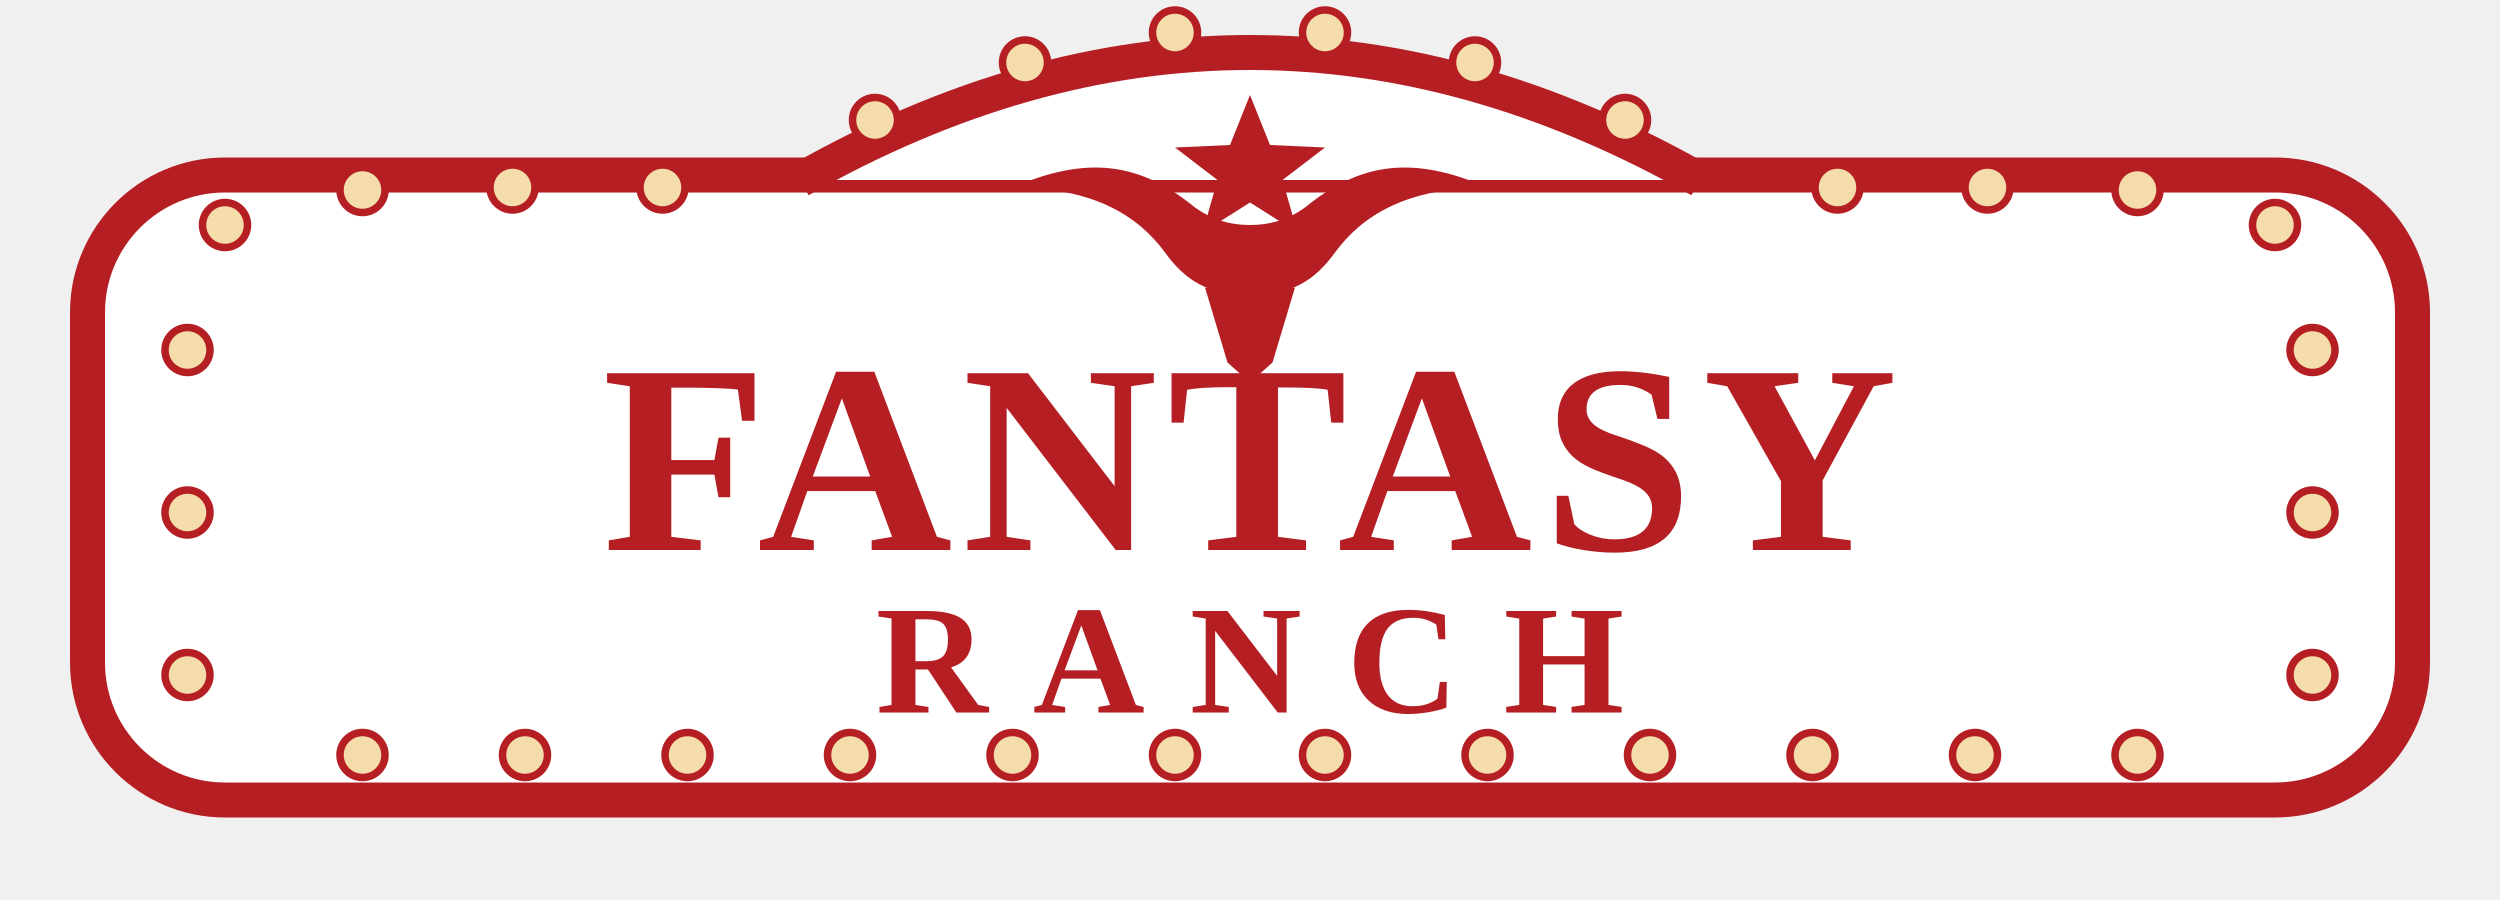
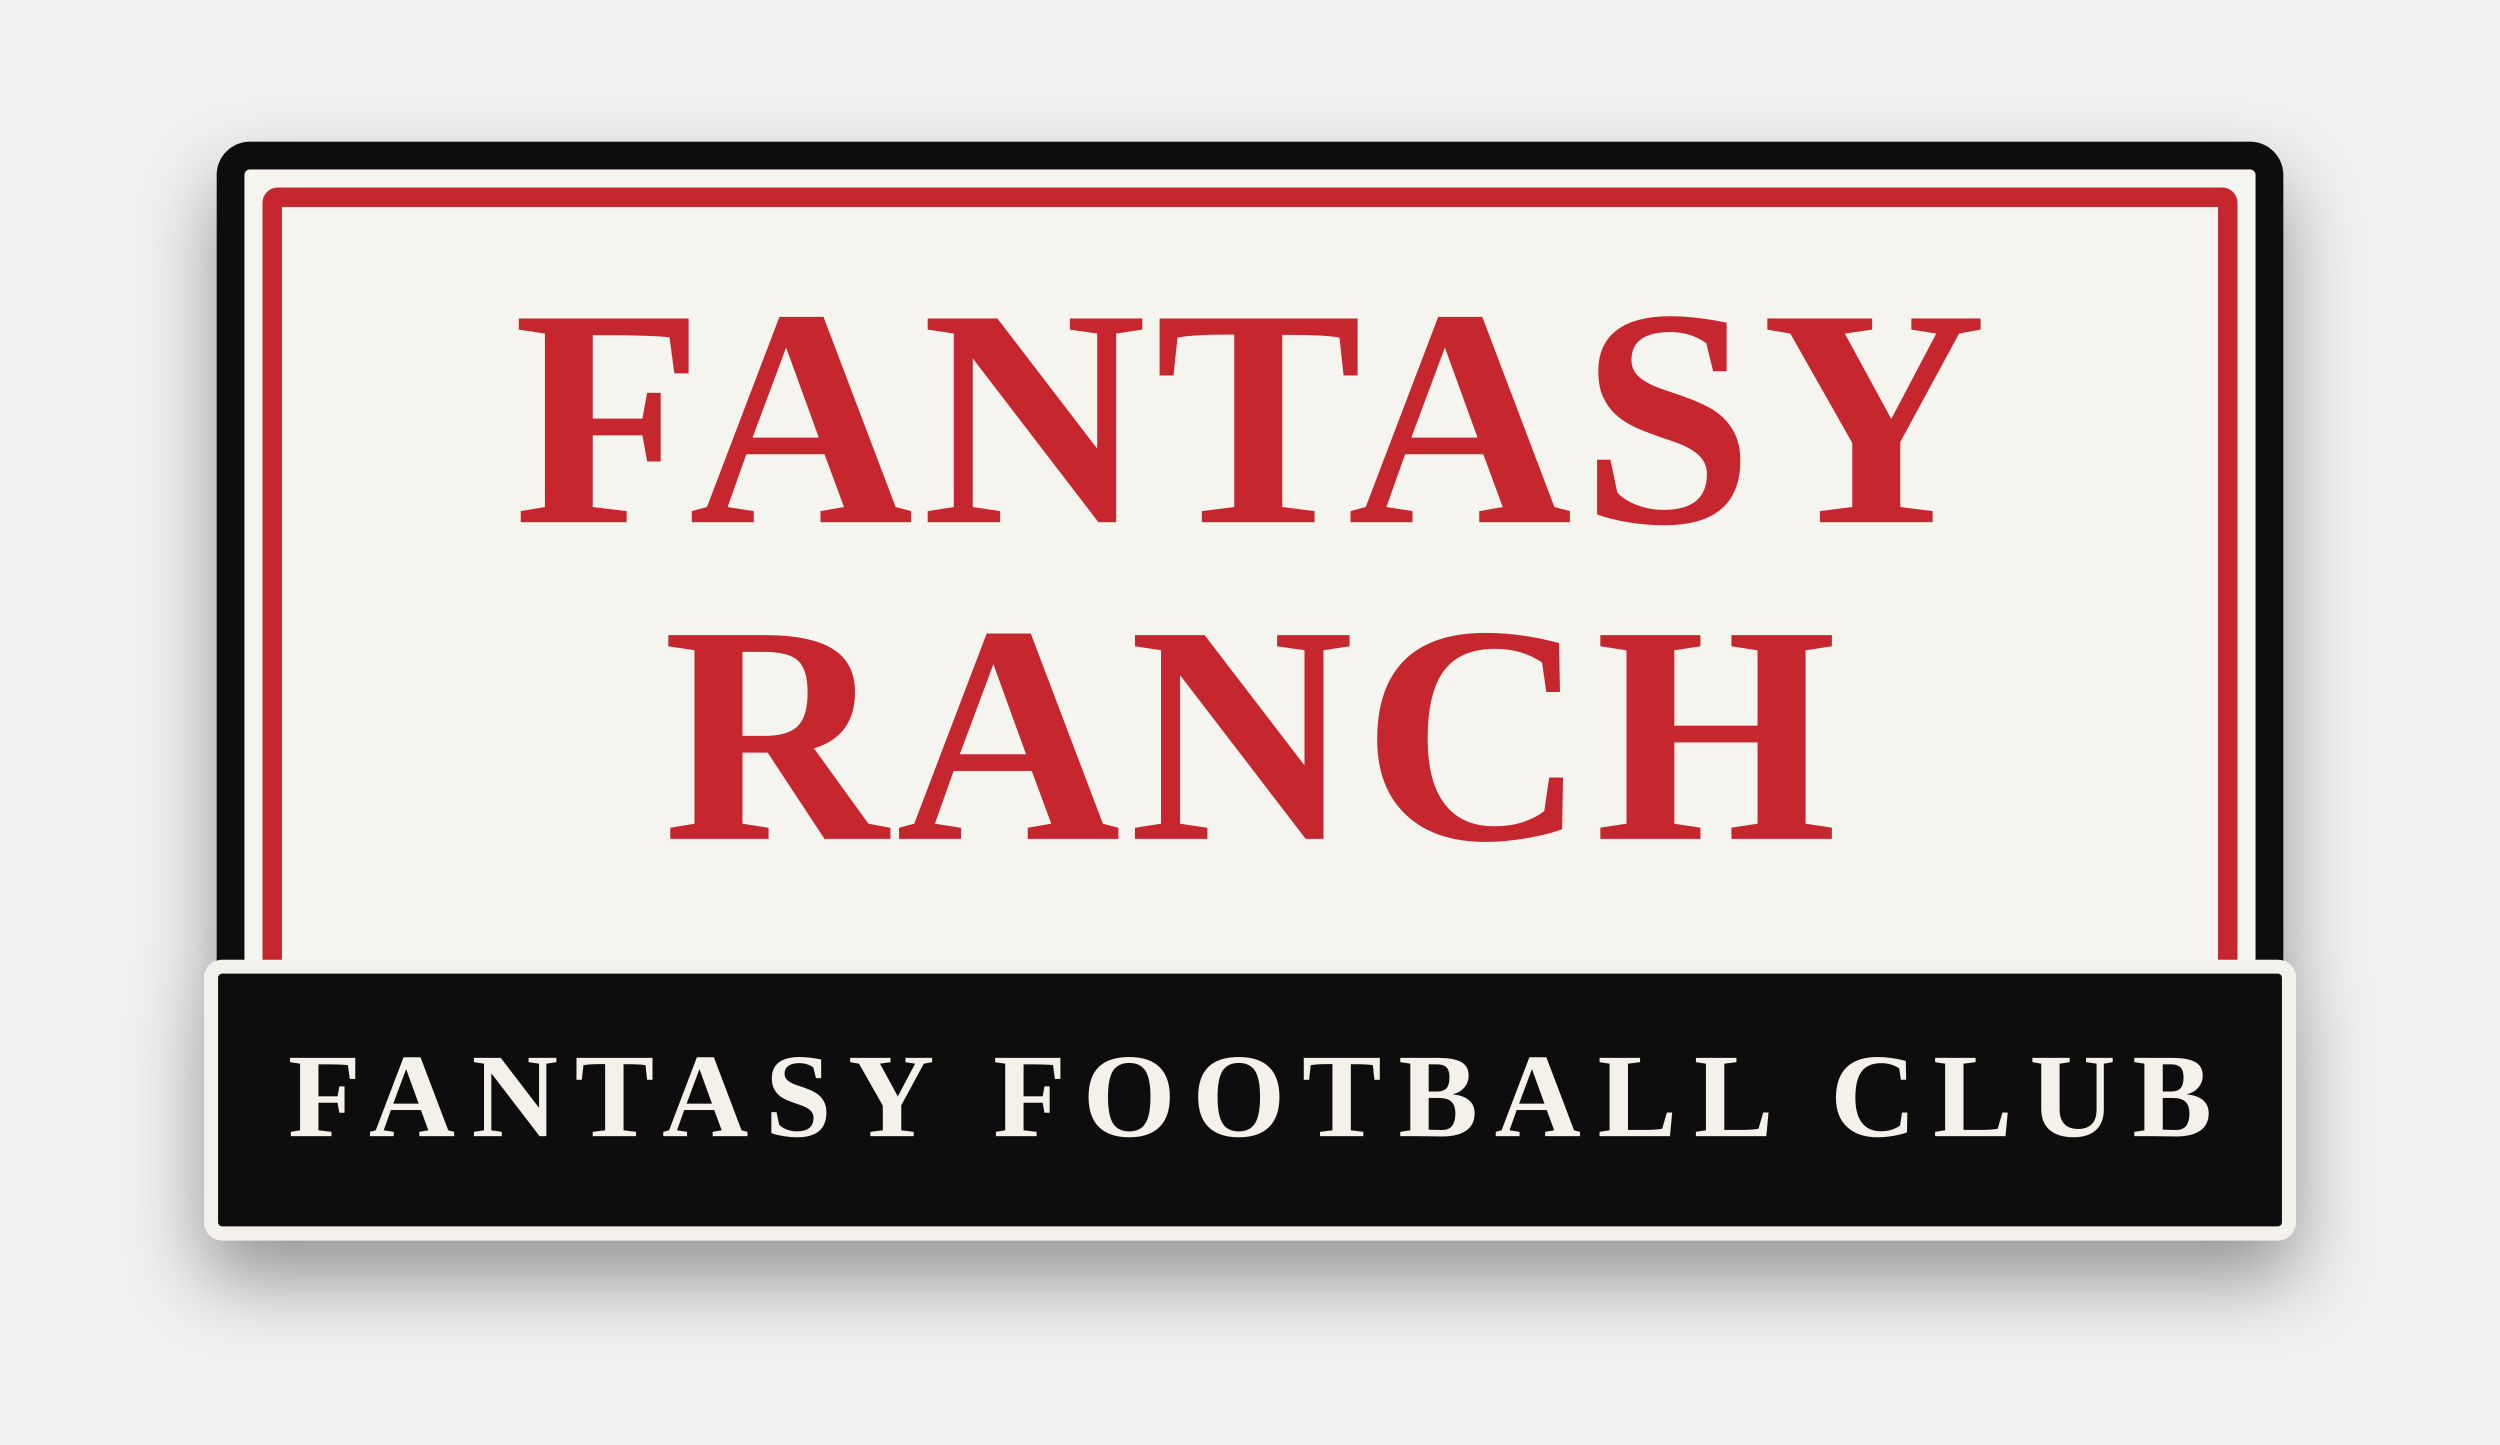
- <svg xmlns="http://www.w3.org/2000/svg" viewBox="0 0 1000 360" role="img" aria-labelledby="t d">
-   <rect x="35" y="70" width="930" height="250" rx="55" fill="#fff" stroke="#b51f24" stroke-width="14" />
-   <path d="M320 72 Q500 -30 680 72" fill="#fff" stroke="#b51f24" stroke-width="14" />
-   <g fill="#f4ddaa" stroke="#b51f24" stroke-width="3">
-     <circle cx="90" cy="90" r="9" />
-     <circle cx="145" cy="76" r="9" />
-     <circle cx="205" cy="75" r="9" />
-     <circle cx="265" cy="75" r="9" />
-     <circle cx="350" cy="48" r="9" />
-     <circle cx="410" cy="25" r="9" />
-     <circle cx="470" cy="13" r="9" />
-     <circle cx="530" cy="13" r="9" />
-     <circle cx="590" cy="25" r="9" />
-     <circle cx="650" cy="48" r="9" />
-     <circle cx="735" cy="75" r="9" />
-     <circle cx="795" cy="75" r="9" />
-     <circle cx="855" cy="76" r="9" />
-     <circle cx="910" cy="90" r="9" />
-     <circle cx="75" cy="140" r="9" />
-     <circle cx="75" cy="205" r="9" />
-     <circle cx="75" cy="270" r="9" />
-     <circle cx="925" cy="140" r="9" />
-     <circle cx="925" cy="205" r="9" />
-     <circle cx="925" cy="270" r="9" />
-     <circle cx="145" cy="302" r="9" />
-     <circle cx="210" cy="302" r="9" />
-     <circle cx="275" cy="302" r="9" />
-     <circle cx="340" cy="302" r="9" />
-     <circle cx="405" cy="302" r="9" />
-     <circle cx="470" cy="302" r="9" />
-     <circle cx="530" cy="302" r="9" />
-     <circle cx="595" cy="302" r="9" />
-     <circle cx="660" cy="302" r="9" />
-     <circle cx="725" cy="302" r="9" />
-     <circle cx="790" cy="302" r="9" />
-     <circle cx="855" cy="302" r="9" />
+ <svg xmlns="http://www.w3.org/2000/svg" viewBox="0 0 900 520" role="img" aria-labelledby="t d">
+   <defs>
+     <filter id="shadow" x="-20%" y="-20%" width="140%" height="150%">
+       <feDropShadow dx="0" dy="14" stdDeviation="14" flood-color="#000" flood-opacity=".38" />
+     </filter>
+   </defs>
+   <g filter="url(#shadow)">
+     <rect x="83" y="56" width="734" height="352" rx="7" fill="#f5f4ef" stroke="#111" stroke-width="10" />
+     <rect x="98" y="71" width="704" height="322" rx="2" fill="none" stroke="#c6262e" stroke-width="7" />
+     <text x="450" y="188" text-anchor="middle" fill="#c6262e" font-family="Georgia, 'Times New Roman', serif" font-size="112" font-weight="900" letter-spacing="3">FANTASY</text>
+     <text x="450" y="302" text-anchor="middle" fill="#c6262e" font-family="Georgia, 'Times New Roman', serif" font-size="112" font-weight="900" letter-spacing="3">RANCH</text>
+     <rect x="76" y="348" width="748" height="96" rx="4" fill="#111" stroke="#f3f1eb" stroke-width="5" />
+     <text x="450" y="409" text-anchor="middle" fill="#f4f1ea" font-family="Georgia, 'Times New Roman', serif" font-size="43" font-weight="900" letter-spacing="6">FANTASY FOOTBALL CLUB</text>
  </g>
-   <g fill="#b51f24">
-     <path d="M405 75 C435 62 456 65 478 83 C485 88 492 90 500 90 C508 90 515 88 522 83 C544 65 565 62 595 75 C563 75 545 86 534 101 C526 112 517 118 500 118 C483 118 474 112 466 101 C455 86 437 75 405 75Z" />
-     <path d="M482 115 L518 115 L509 145 L500 153 L491 145Z" />
-     <polygon points="500,38 508,58 530,59 513,72 519,93 500,81 481,93 487,72 470,59 492,58" />
-   </g>
-   <text x="500" y="220" text-anchor="middle" fill="#b51f24" font-family="Georgia, 'Times New Roman', serif" font-size="108" font-weight="900" letter-spacing="4">FANTASY</text>
-   <text x="500" y="285" text-anchor="middle" fill="#b51f24" font-family="Georgia, 'Times New Roman', serif" font-size="62" font-weight="900" letter-spacing="18">RANCH</text>
</svg>
